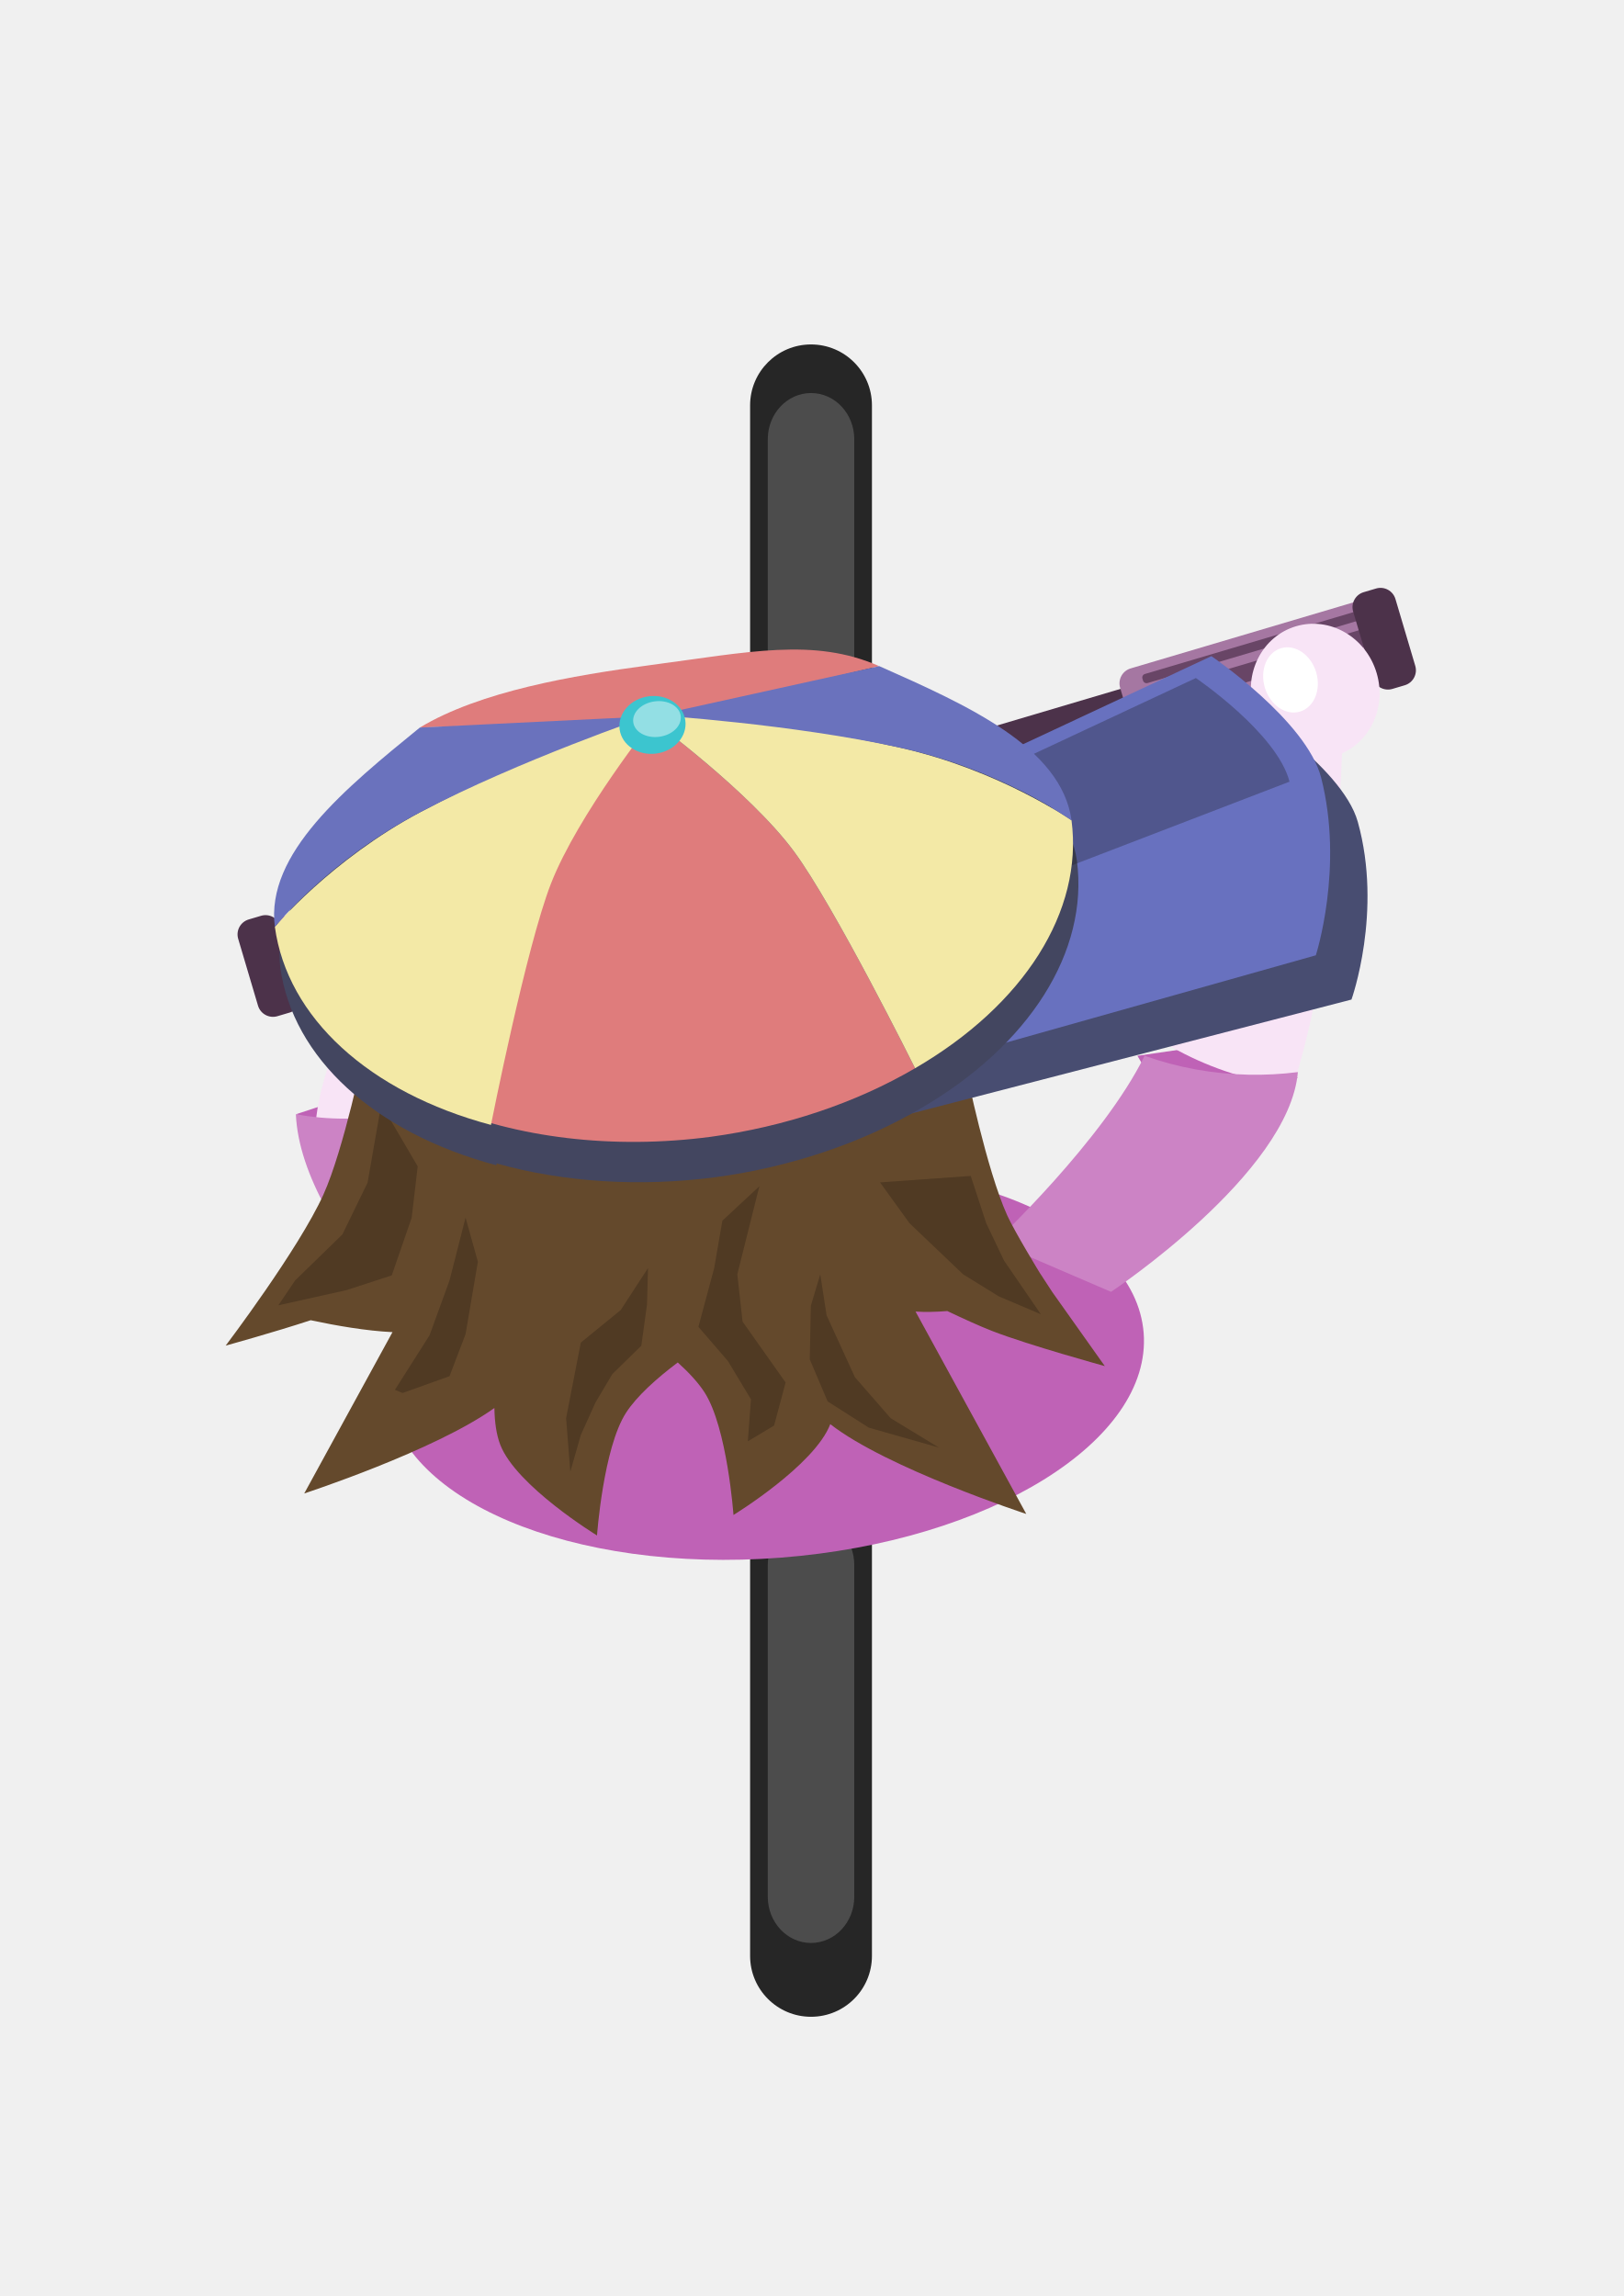
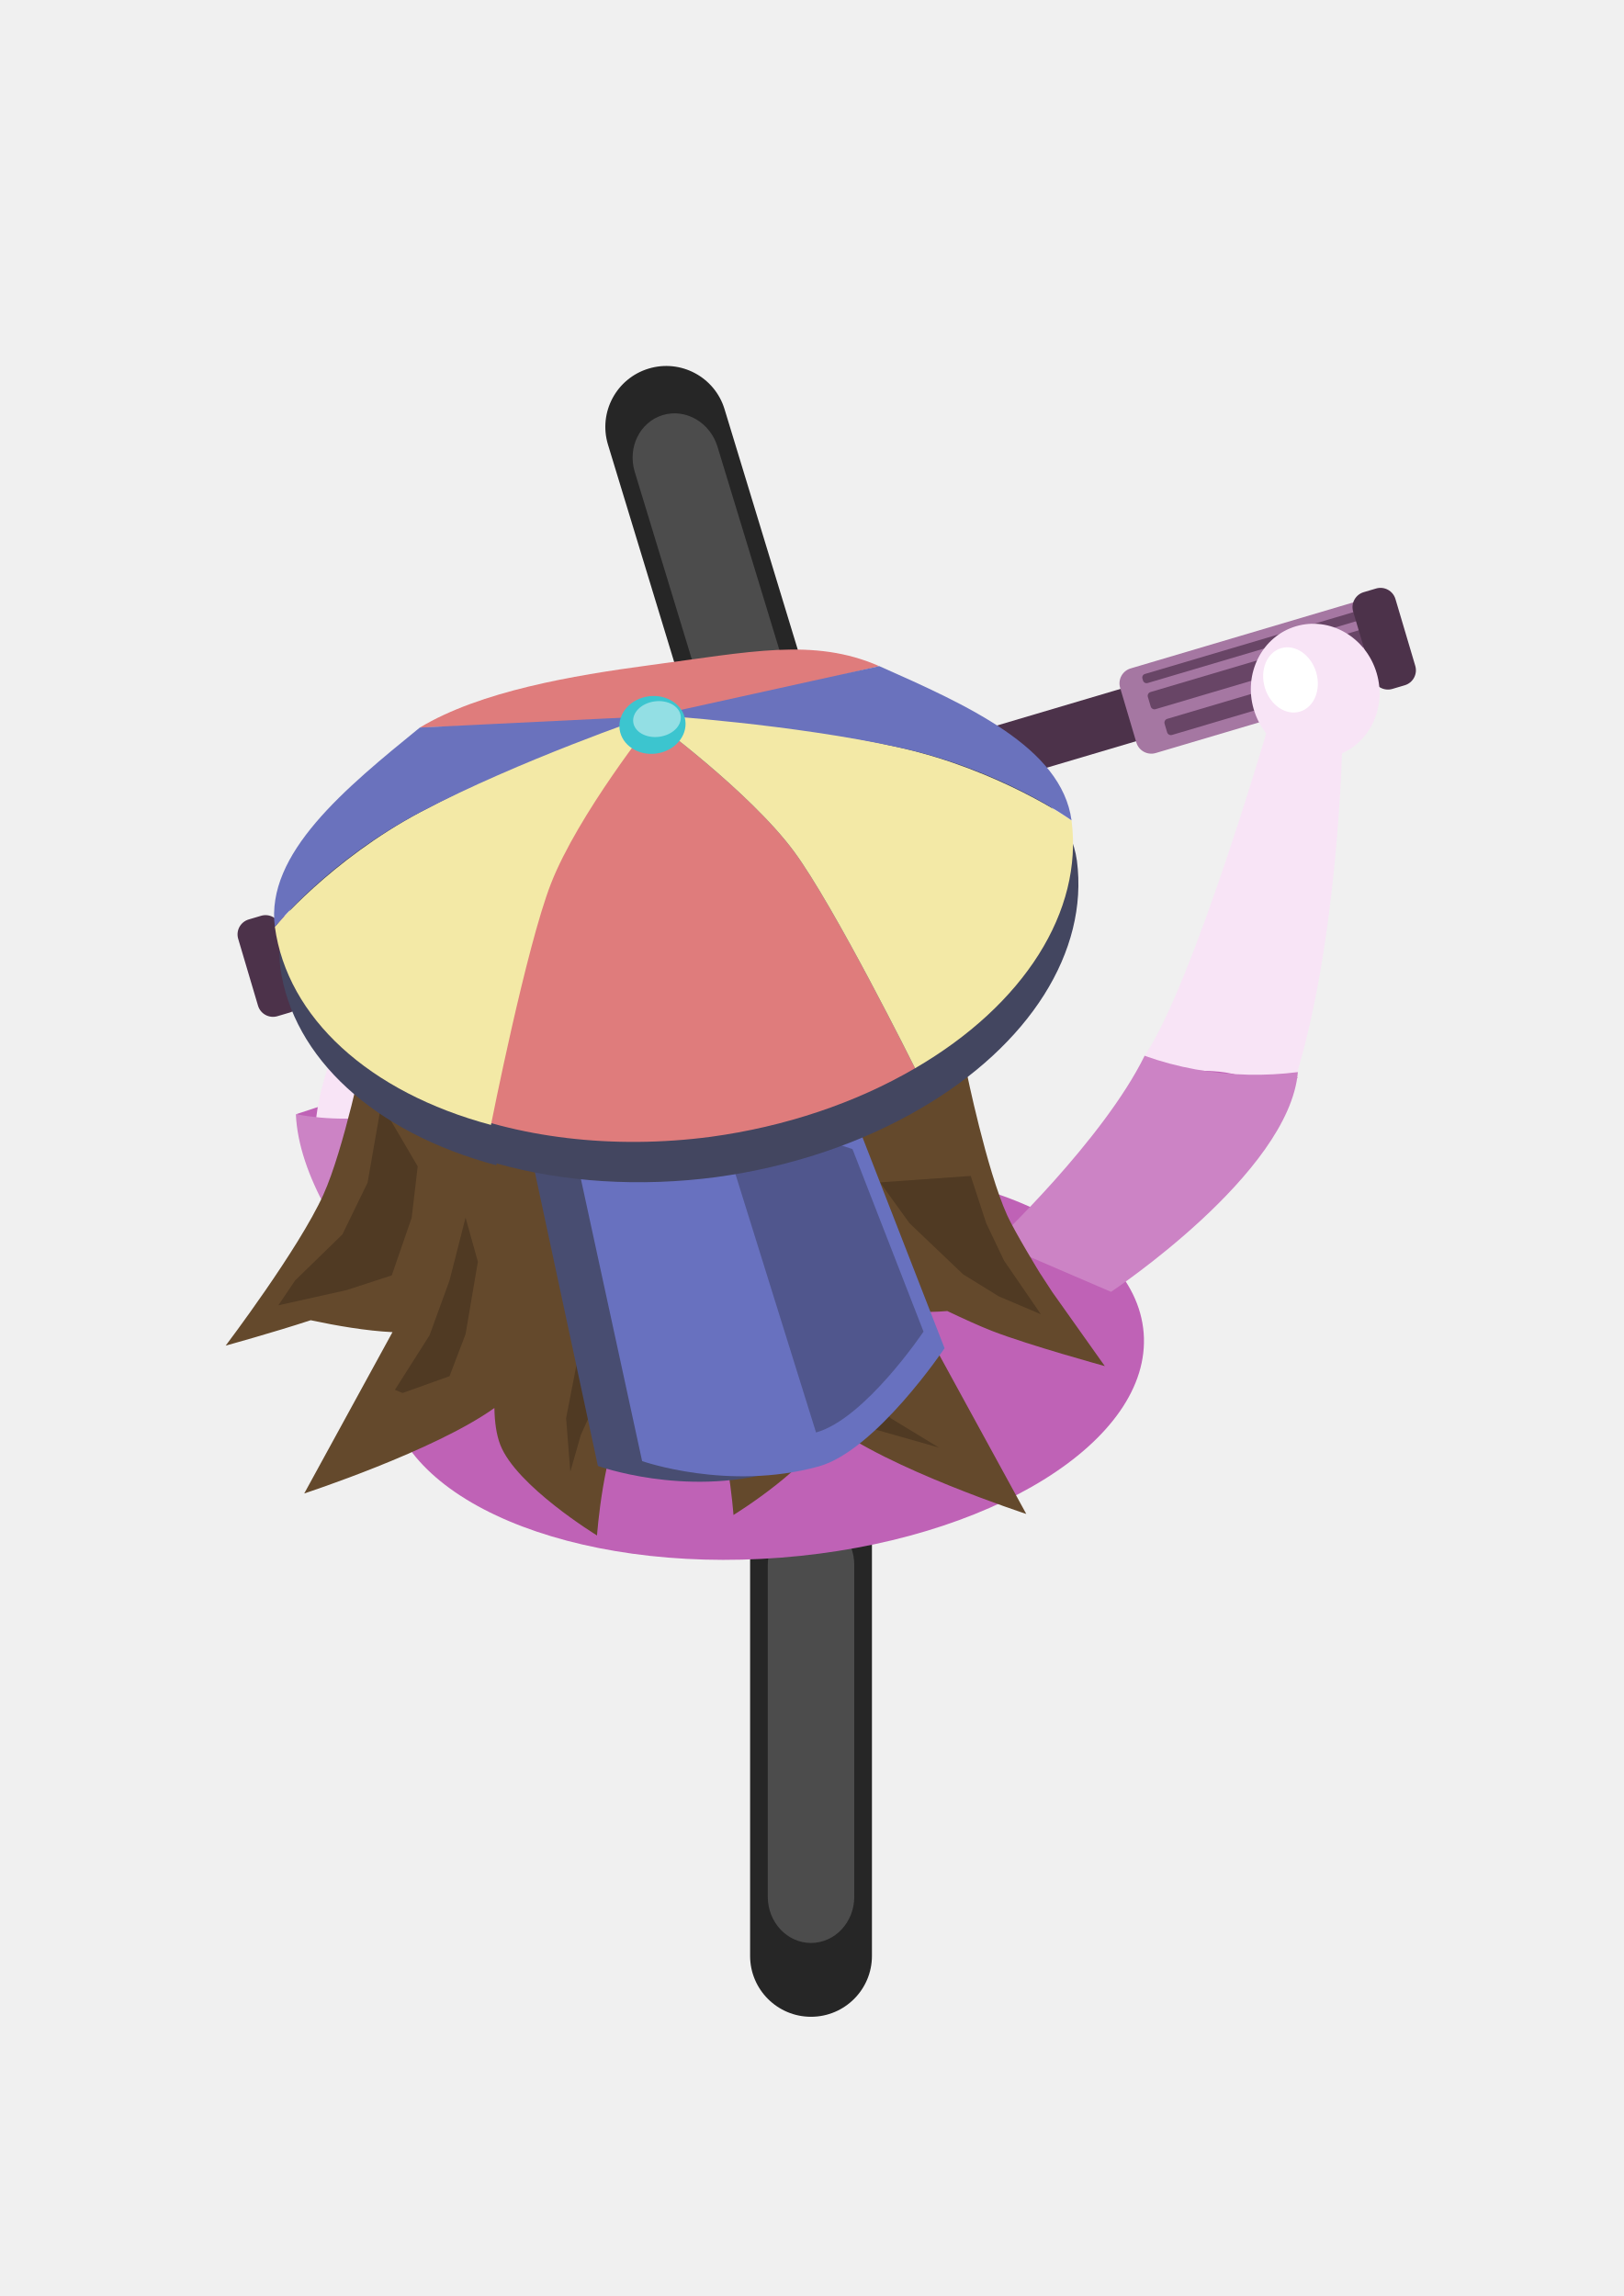
<svg xmlns="http://www.w3.org/2000/svg" width="210mm" height="297mm" viewBox="0 0 210 297" version="1.1" id="svg1">
  <defs id="defs1">
    <mask maskUnits="userSpaceOnUse" id="mask248">
      <path style="fill:#484d71;fill-opacity:1;stroke:#000000;stroke-width:0;stroke-dasharray:none;stroke-opacity:1" d="M 195.093,211.32 94.488,230.04 64.514,191.899 173.168,182.887 Z" id="path249" />
+     </mask>
+     <mask maskUnits="userSpaceOnUse" id="mask248-4">
+       <path style="fill:#484d71;fill-opacity:1;stroke:#000000;stroke-width:0;stroke-dasharray:none;stroke-opacity:1" d="M 195.093,211.32 94.488,230.04 64.514,191.899 173.168,182.887 Z" id="path249-8" />
    </mask>
  </defs>
  <g id="layer1">
    <rect style="opacity:1;fill:#262626;fill-opacity:1;stroke:#000000;stroke-width:0;stroke-dasharray:none;stroke-opacity:1" id="rect278" width="15.758" height="72.333" x="97.014" y="188.548" ry="7.879" />
    <rect style="opacity:1;fill:#4c4c4c;fill-opacity:1;stroke:#000000;stroke-width:0;stroke-dasharray:none;stroke-opacity:1" id="rect280" width="11.186" height="54.873" x="99.3" y="196.459" ry="5.977" />
    <ellipse style="opacity:1;fill:#bf62b6;fill-opacity:1;stroke:#000000;stroke-width:0;stroke-dasharray:none;stroke-opacity:1" id="path278" cx="85.104" cy="183.35" rx="49.039" ry="25.344" transform="rotate(-4.433411)" />
-     <path style="opacity:1;fill:#bf62b6;fill-opacity:1;stroke:#000000;stroke-width:0;stroke-dasharray:none;stroke-opacity:1" d="m 167.86,139.395 -11.265,-4.203 -9.49,1.381 4.315,7.237 z" id="path275" />
-     <path d="m 146.769,132.294 c 0.518,-0.668 1.007,-1.335 1.46,-1.998 6.33,-9.273 16.072,-37.228 16.072,-37.228 l 9.299,3.238 c 0,0 -0.485,25.863 -6.267,43.842 -0.041,0.126 -0.082,0.251 -0.126,0.376 -2.341,-0.266 -4.656,-0.731 -6.918,-1.391 -4.898,-1.428 -9.484,-3.749 -13.519,-6.839 z" style="opacity:1;fill:#f8e4f6;stroke:#000000;stroke-width:0" id="path276" />
+     <path style="opacity:1;fill:#bf62b6;fill-opacity:1;stroke:#000000;stroke-width:0;stroke-dasharray:none;stroke-opacity:1" d="m 167.86,139.395 -10.759,-4.203 -9.064,1.381 4.121,7.237 z" id="path275" />
+     <path d="m 148.036,136.572 c 0.518,-0.668 -0.192,6.277 0,0 6.33,-9.273 16.264,-43.506 16.264,-43.506 l 9.299,3.238 c 0,0 -0.485,25.863 -6.267,43.842 -0.041,0.126 -0.082,0.251 -0.126,0.376 -2.341,-0.266 -4.656,-0.731 -6.918,-1.391 -4.898,-1.428 -8.217,0.53 -12.251,-2.56 z" style="opacity:1;fill:#f8e4f6;stroke:#000000;stroke-width:0" id="path276" />
    <path d="m 148.036,136.572 a 30.952,36.75 89.736 0 0 13.439,2.446 30.952,36.75 89.736 0 0 6.385,-0.337 c -1.124,13.138 -24.168,28.426 -24.168,28.426 l -14.984,-6.451 c 0,0 13.941,-13.132 19.328,-24.083 z" style="opacity:1;fill:#cc83c5;fill-opacity:1;stroke:#000000;stroke-width:0" id="path277" />
    <path style="opacity:1;fill:#bf62b6;fill-opacity:1;stroke:#000000;stroke-width:0;stroke-dasharray:none;stroke-opacity:1" d="m 38.266,144.137 10.671,-3.513 8.878,1.468 -4.216,6.409 z" id="path274" />
    <path d="m 57.133,146.974 c -0.23,-0.377 -0.439,-0.75 -0.623,-1.117 -2.574,-5.122 -3.644,-19.309 -3.644,-19.309 l -5.706,0.821 c 0,0 -6.75,11.401 -6.408,20.46 0.002,0.063 0.006,0.127 0.011,0.19 a 30.257,19.056 0 0 0 5.247,0.289 30.257,19.056 0 0 0 11.123,-1.334 z" style="opacity:1;fill:#f8e4f6;stroke:#000000;stroke-width:0" id="path273" />
    <path d="m 57.814,142.091 a 36.132,37.285 0 0 1 -13.283,2.611 36.132,37.285 0 0 1 -6.265,-0.565 c 0.705,15.849 22.887,34.832 22.887,34.832 l 14.924,-7.395 c 0,0 -13.301,-16.161 -18.263,-29.482 z" style="opacity:1;fill:#cc83c5;stroke:#000000;stroke-width:0;fill-opacity:1" id="path272" />
    <rect style="opacity:1;fill:#4c324a;fill-opacity:1;stroke:#000000;stroke-width:0;stroke-dasharray:none;stroke-opacity:1" id="rect267" width="85.037" height="7.064" x="30.873" y="126.633" ry="0.475" transform="rotate(-16.51641)" />
    <rect style="opacity:1;fill:#a577a2;fill-opacity:1;stroke:#000000;stroke-width:0;stroke-dasharray:none;stroke-opacity:1" id="rect257" width="37.131" height="11.416" x="-4.718" y="124.06" ry="2.018" transform="rotate(-16.51641)" />
    <rect style="opacity:1;fill:#684566;fill-opacity:1;stroke:#000000;stroke-width:0;stroke-dasharray:none;stroke-opacity:1" id="rect260" width="29.342" height="2.309" x="-0.031" y="127.72" ry="0.509" transform="rotate(-16.51641)" />
    <rect style="opacity:1;fill:#684566;fill-opacity:1;stroke:#000000;stroke-width:0;stroke-dasharray:none;stroke-opacity:1" id="rect261" width="28.527" height="2.173" x="-0.303" y="131.66" ry="0.509" transform="rotate(-16.51641)" />
    <rect style="opacity:1;fill:#684566;fill-opacity:1;stroke:#000000;stroke-width:0;stroke-dasharray:none;stroke-opacity:1" id="rect259" width="29.274" height="1.223" x="0.037" y="125.275" ry="0.475" transform="rotate(-16.51641)" />
    <rect style="opacity:1;fill:#4c324a;fill-opacity:1;stroke:#000000;stroke-width:0;stroke-dasharray:none;stroke-opacity:1" id="rect258" width="5.705" height="13.052" x="-4.99" y="123.174" ry="2.018" transform="rotate(-16.51641)" />
    <rect style="opacity:1;fill:#a577a2;fill-opacity:1;stroke:#000000;stroke-width:0;stroke-dasharray:none;stroke-opacity:1" id="rect262" width="37.131" height="11.416" x="-150.731" y="124.468" ry="2.018" transform="matrix(-0.9587383,0.28429,0.28429,0.9587383,0,0)" />
    <rect style="opacity:1;fill:#684566;fill-opacity:1;stroke:#000000;stroke-width:0;stroke-dasharray:none;stroke-opacity:1" id="rect263" width="29.342" height="2.309" x="-146.045" y="128.128" ry="0.509" transform="matrix(-0.9587383,0.28429,0.28429,0.9587383,0,0)" />
    <rect style="opacity:1;fill:#684566;fill-opacity:1;stroke:#000000;stroke-width:0;stroke-dasharray:none;stroke-opacity:1" id="rect264" width="28.527" height="2.173" x="-146.317" y="132.067" ry="0.509" transform="matrix(-0.9587383,0.28429,0.28429,0.9587383,0,0)" />
    <rect style="opacity:1;fill:#684566;fill-opacity:1;stroke:#000000;stroke-width:0;stroke-dasharray:none;stroke-opacity:1" id="rect265" width="29.274" height="1.223" x="-145.977" y="125.683" ry="0.475" transform="matrix(-0.9587383,0.28429,0.28429,0.9587383,0,0)" />
    <rect style="opacity:1;fill:#4c324a;fill-opacity:1;stroke:#000000;stroke-width:0;stroke-dasharray:none;stroke-opacity:1" id="rect266" width="5.705" height="13.052" x="-151.003" y="123.582" ry="2.018" transform="matrix(-0.9587383,0.28429,0.28429,0.9587383,0,0)" />
-     <rect style="opacity:1;fill:#262626;fill-opacity:1;stroke:#000000;stroke-width:0;stroke-dasharray:none;stroke-opacity:1" id="rect256" width="15.758" height="72.333" x="97.014" y="44.556" ry="7.879" />
-     <rect style="opacity:1;fill:#4c4c4c;fill-opacity:1;stroke:#000000;stroke-width:0;stroke-dasharray:none;stroke-opacity:1" id="rect279" width="11.186" height="54.873" x="99.3" y="50.841" ry="5.977" />
+     <rect style="opacity:1;fill:#262626;fill-opacity:1;stroke:#000000;stroke-width:0;stroke-dasharray:none;stroke-opacity:1" id="rect256" width="15.758" height="72.333" x="58.473" y="70.045" ry="7.879" transform="rotate(-16.93246)" />
+     <rect style="opacity:1;fill:#4c4c4c;fill-opacity:1;stroke:#000000;stroke-width:0;stroke-dasharray:none;stroke-opacity:1" id="rect279" width="11.186" height="54.873" x="60.759" y="76.33" ry="5.977" transform="rotate(-16.93246)" />
    <path id="path250" style="opacity:1;fill:#64492c;fill-opacity:1;stroke:#000000;stroke-width:0;stroke-dasharray:none;stroke-opacity:1" d="m 79.859,132.643 v 0.116 l -32.771,3.181 c 0,0 -2.609,12.732 -5.267,18.604 -3.196,7.06 -12.632,19.518 -12.632,19.518 0,0 6.095,-1.675 10.997,-3.284 3.252,0.696 7.169,1.38 10.576,1.541 l -11.414,20.868 c 0,0 16.861,-5.516 24.594,-11.054 0.03,1.78 0.249,3.425 0.753,4.739 2.05,5.343 12.52,11.749 12.52,11.749 0,0 0.804,-11.306 3.753,-15.873 1.391,-2.154 3.957,-4.446 6.69,-6.506 1.419,1.283 2.638,2.592 3.453,3.855 2.949,4.568 3.753,15.873 3.753,15.873 0,0 10.469,-6.406 12.52,-11.749 7.325,5.72 25.347,11.616 25.347,11.616 l -14.319,-26.179 c 1.248,0.083 2.646,0.049 4.109,-0.066 2.036,0.97 4.221,1.968 5.816,2.586 4.737,1.837 14.553,4.534 14.553,4.534 l -6.785,-9.568 -1.633,-2.502 c 0,0 -3.24,-5.297 -4.213,-7.447 -2.658,-5.871 -5.267,-18.604 -5.267,-18.604 l -10.969,-1.065 c -0.132,-0.99 -0.192,-1.586 -0.192,-1.586 l -32.771,-3.181 v -0.116 l -0.6,0.058 z" />
    <path style="opacity:1;fill:#503a23;fill-opacity:1;stroke:#000000;stroke-width:0;stroke-dasharray:none;stroke-opacity:1" d="m 38.17,165.632 6.113,-5.952 3.26,-6.706 1.766,-10.138 4.715,8.038 -0.776,6.632 -2.581,7.471 -5.841,1.902 -8.83,1.97 z" id="path256" />
    <ellipse style="opacity:1;fill:#f8e4f6;fill-opacity:1;stroke:#000000;stroke-width:0;stroke-dasharray:none;stroke-opacity:1" id="ellipse268" cx="-137.663" cy="134.081" rx="8.286" ry="8.762" transform="matrix(-0.9587383,0.28429,0.28429,0.9587383,0,0)" />
-     <path style="fill:#484d71;fill-opacity:1;stroke:#000000;stroke-width:0;stroke-dasharray:none;stroke-opacity:1" d="m 131.626,102.772 28.391,-12.139 c 0,0 13.539,8.327 15.591,15.676 3.246,11.626 -0.816,22.989 -0.816,22.989 l -57.118,14.79" id="path246" />
    <ellipse style="opacity:1;fill:#ffffff;fill-opacity:1;stroke:#000000;stroke-width:0;stroke-dasharray:none;stroke-opacity:1" id="ellipse269" cx="-135.014" cy="131.771" rx="3.464" ry="4.279" transform="matrix(-0.9587383,0.28429,0.28429,0.9587383,0,0)" />
-     <path style="fill:#6871bf;fill-opacity:1;stroke:#000000;stroke-width:0;stroke-dasharray:none;stroke-opacity:1" d="m 130.921,96.925 25.752,-12.048 c 0,0 12.314,8.365 14.195,15.718 2.976,11.631 -0.686,22.978 -0.686,22.978 l -51.832,14.61" id="path245" />
    <path style="opacity:1;fill:#503a23;fill-opacity:1;stroke:#000000;stroke-width:0;stroke-dasharray:none;stroke-opacity:1" d="m 93.425,157.906 -1.054,6.12 -2.043,7.607 3.809,4.415 2.989,4.958 -0.408,5.434 3.396,-2.038 1.494,-5.569 -5.569,-7.879 -0.679,-6.113 2.853,-11.394 z" id="path255" />
    <ellipse style="opacity:1;fill:#f8e4f6;fill-opacity:1;stroke:#000000;stroke-width:0;stroke-dasharray:none;stroke-opacity:1" id="path267" cx="16.357" cy="134.081" rx="8.286" ry="8.762" transform="rotate(-16.51641)" />
+     <ellipse style="opacity:1;fill:#ffffff;fill-opacity:1;stroke:#000000;stroke-width:0;stroke-dasharray:none;stroke-opacity:1" id="ellipse267" cx="19.006" cy="131.771" rx="3.464" ry="4.279" transform="rotate(-16.51641)" />
+     <path style="opacity:1;fill:#503a23;fill-opacity:1;stroke:#000000;stroke-width:0;stroke-dasharray:none;stroke-opacity:1" d="m 73.76,190.38 -0.543,-6.928 1.902,-9.781 5.162,-4.211 3.532,-5.434 -0.136,4.754 -0.733,5.298 -3.75,3.668 -2.173,3.668 -1.902,4.211 z" id="path251" />
+     <path style="opacity:1;fill:#503a23;fill-opacity:1;stroke:#000000;stroke-width:0;stroke-dasharray:none;stroke-opacity:1" d="m 121.441,187.256 -6.249,-3.804 -4.619,-5.298 -3.668,-8.015 -0.815,-5.298 -1.223,4.075 -0.136,6.928 2.309,5.434 5.323,3.396 z" id="path252" />
+     <path style="opacity:1;fill:#503a23;fill-opacity:1;stroke:#000000;stroke-width:0;stroke-dasharray:none;stroke-opacity:1" d="m 134.617,170.004 -4.754,-6.928 -2.309,-4.84 -2.006,-6.123 -11.73,0.834 3.819,5.289 6.928,6.606 4.619,2.853 z" id="path253" />
+     <path style="opacity:1;fill:#503a23;fill-opacity:1;stroke:#000000;stroke-width:0;stroke-dasharray:none;stroke-opacity:1" d="m 51.075,179.784 4.483,-7.064 2.581,-7.089 2.074,-8.126 1.594,5.705 -1.594,9.373 -2.074,5.434 -6.069,2.173 z" id="path254" />
+     <g id="g1" transform="translate(-17.52045,3.053009)">
+       <path style="fill:#484d71;fill-opacity:1;stroke:#000000;stroke-width:0;stroke-dasharray:none;stroke-opacity:1" d="m 123.111,143.463 10.832,28.301 c 0,0 -8.872,13.522 -16.27,15.583 -11.703,3.26 -22.826,-0.772 -22.826,-0.772 l -12.214,-56.954" id="path246" />
+       <path style="fill:#6871bf;fill-opacity:1;stroke:#000000;stroke-width:0;stroke-dasharray:none;stroke-opacity:1" d="m 128.916,143.674 10.769,27.673 c 0,0 -8.899,13.259 -16.299,15.296 -11.707,3.222 -22.818,-0.695 -22.818,-0.695 L 88.479,130.23" id="path245" />
+       <path style="opacity:1;fill:#1b1b1b;fill-opacity:1;stroke:#000000;stroke-width:0;stroke-dasharray:none;stroke-opacity:1" d="m 135.386,204.043 31.513,-7.942 c 0,0 13.197,10.204 14.408,17.784 1.916,11.991 -3.842,22.669 -3.842,22.669 l -62.151,6.43" id="path247" mask="url(#mask248-4)" transform="matrix(0.07845794,0.7756531,-0.8453852,0.1052996,289.6511,19.09242)" />
+     </g>
    <path id="path240" style="fill:#434660;fill-opacity:1;stroke-width:0.265" d="m 84.736,91.261 c -9.921,1.327 -21.906,3.355 -29.739,8.068 -9.611,7.833 -19.984,16.295 -18.75,25.783 5.65e-4,-7e-4 0,0 0,0 1.604,11.728 12.161,21.407 27.947,25.621 0,0 0.015,-0.079 0.045,-0.229 8.664,2.429 18.509,3.063 28.379,1.764 9.6,-1.304 18.758,-4.378 26.429,-8.869 14.124,-8.214 21.768,-20.326 20.235,-32.063 0,0 -7.3e-4,-5.2e-4 0,0 -1.302,-9.479 -13.534,-14.918 -24.865,-19.951 -8.465,-3.719 -16.784,-1.825 -29.681,-0.123 z" />
    <path id="path1" style="fill:#df7c7c;fill-opacity:1;stroke-width:0.265" d="M 84.298,93.107 69.64,105.599 56.68,142.877 c 10.109,4.345 22.653,5.832 35.241,4.175 9.6,-1.304 18.758,-4.378 26.429,-8.869 0,0 -10.411,-20.953 -15.676,-28.064 C 96.923,102.35 84.298,93.107 84.298,93.107 Z" />
    <path id="path8" style="fill:#df7c7c;fill-opacity:1;stroke-width:0.265" d="m 84.038,86.045 c -9.921,1.327 -21.906,3.355 -29.739,8.068 l 29.999,-1.006 29.421,-6.938 C 105.255,82.449 96.936,84.343 84.038,86.045 Z" />
-     <path style="opacity:1;fill:#1b1b1b;fill-opacity:1;stroke:#000000;stroke-width:0;stroke-dasharray:none;stroke-opacity:1" d="m 135.386,204.043 31.513,-7.942 c 0,0 13.197,10.204 14.408,17.784 1.916,11.991 -3.842,22.669 -3.842,22.669 l -62.151,6.43" id="path247" mask="url(#mask248)" transform="matrix(0.721414,-0.1130524,0.09645552,0.8455458,15.35108,-59.23761)" />
    <path id="path12" style="fill:#f3e9a6;fill-opacity:1;stroke-width:0.265" d="m 138.585,106.119 c 0,0 -9.226,-6.45 -22.082,-9.382 -17.426,-3.974 -31.599,-4.211 -31.599,-4.211 l -0.606,0.581 c 0,0 12.625,9.243 18.376,17.012 5.264,7.111 15.676,28.064 15.676,28.064 14.124,-8.214 21.768,-20.326 20.235,-32.063 z" />
    <path id="path13" style="fill:#6a72bd;fill-opacity:1;stroke-width:0.265" d="m 113.72,86.168 -28.815,6.357 c 0,0 17.419,1.1 31.599,4.211 13.131,2.881 22.082,9.382 22.082,9.382 -1.302,-9.479 -13.534,-14.918 -24.865,-19.951 z" />
-     <ellipse style="opacity:1;fill:#ffffff;fill-opacity:1;stroke:#000000;stroke-width:0;stroke-dasharray:none;stroke-opacity:1" id="ellipse267" cx="19.006" cy="131.771" rx="3.464" ry="4.279" transform="rotate(-16.51641)" />
    <path id="path14" style="fill:#f3e9a6;fill-opacity:1;stroke-width:0.265" d="m 35.549,119.895 c 0,0 7.208,-8.647 18.841,-14.854 C 70.16,96.629 83.773,92.677 83.773,92.677 l 0.738,0.401 c 0,0 -9.753,12.235 -13.261,21.242 -3.211,8.244 -7.752,31.196 -7.752,31.196 C 47.711,141.302 37.153,131.623 35.549,119.895 Z" />
    <path id="path15" style="fill:#6a72bd;fill-opacity:1;stroke-width:0.265" d="m 54.299,94.113 29.473,-1.436 c 0,0 -16.518,5.638 -29.382,12.365 -11.913,6.229 -18.841,14.854 -18.841,14.854 -1.234,-9.488 9.139,-17.95 18.75,-25.783 z" />
    <ellipse style="fill:#3cc5cf;fill-opacity:1;stroke:#000000;stroke-width:0;stroke-dasharray:none;stroke-opacity:1" id="path239" cx="71.216" cy="104.129" rx="4.288" ry="3.734" transform="rotate(-7.615476)" />
    <ellipse style="fill:#93dfe4;fill-opacity:1;stroke:#000000;stroke-width:0;stroke-dasharray:none;stroke-opacity:1" id="ellipse239" cx="71.894" cy="103.457" rx="3.096" ry="2.308" transform="rotate(-7.615476)" />
-     <path style="opacity:1;fill:#503a23;fill-opacity:1;stroke:#000000;stroke-width:0;stroke-dasharray:none;stroke-opacity:1" d="m 73.76,190.38 -0.543,-6.928 1.902,-9.781 5.162,-4.211 3.532,-5.434 -0.136,4.754 -0.733,5.298 -3.75,3.668 -2.173,3.668 -1.902,4.211 z" id="path251" />
-     <path style="opacity:1;fill:#503a23;fill-opacity:1;stroke:#000000;stroke-width:0;stroke-dasharray:none;stroke-opacity:1" d="m 121.441,187.256 -6.249,-3.804 -4.619,-5.298 -3.668,-8.015 -0.815,-5.298 -1.223,4.075 -0.136,6.928 2.309,5.434 5.323,3.396 z" id="path252" />
-     <path style="opacity:1;fill:#503a23;fill-opacity:1;stroke:#000000;stroke-width:0;stroke-dasharray:none;stroke-opacity:1" d="m 134.617,170.004 -4.754,-6.928 -2.309,-4.84 -2.006,-6.123 -11.73,0.834 3.819,5.289 6.928,6.606 4.619,2.853 z" id="path253" />
-     <path style="opacity:1;fill:#503a23;fill-opacity:1;stroke:#000000;stroke-width:0;stroke-dasharray:none;stroke-opacity:1" d="m 51.075,179.784 4.483,-7.064 2.581,-7.089 2.074,-8.126 1.594,5.705 -1.594,9.373 -2.074,5.434 -6.069,2.173 z" id="path254" />
  </g>
</svg>
